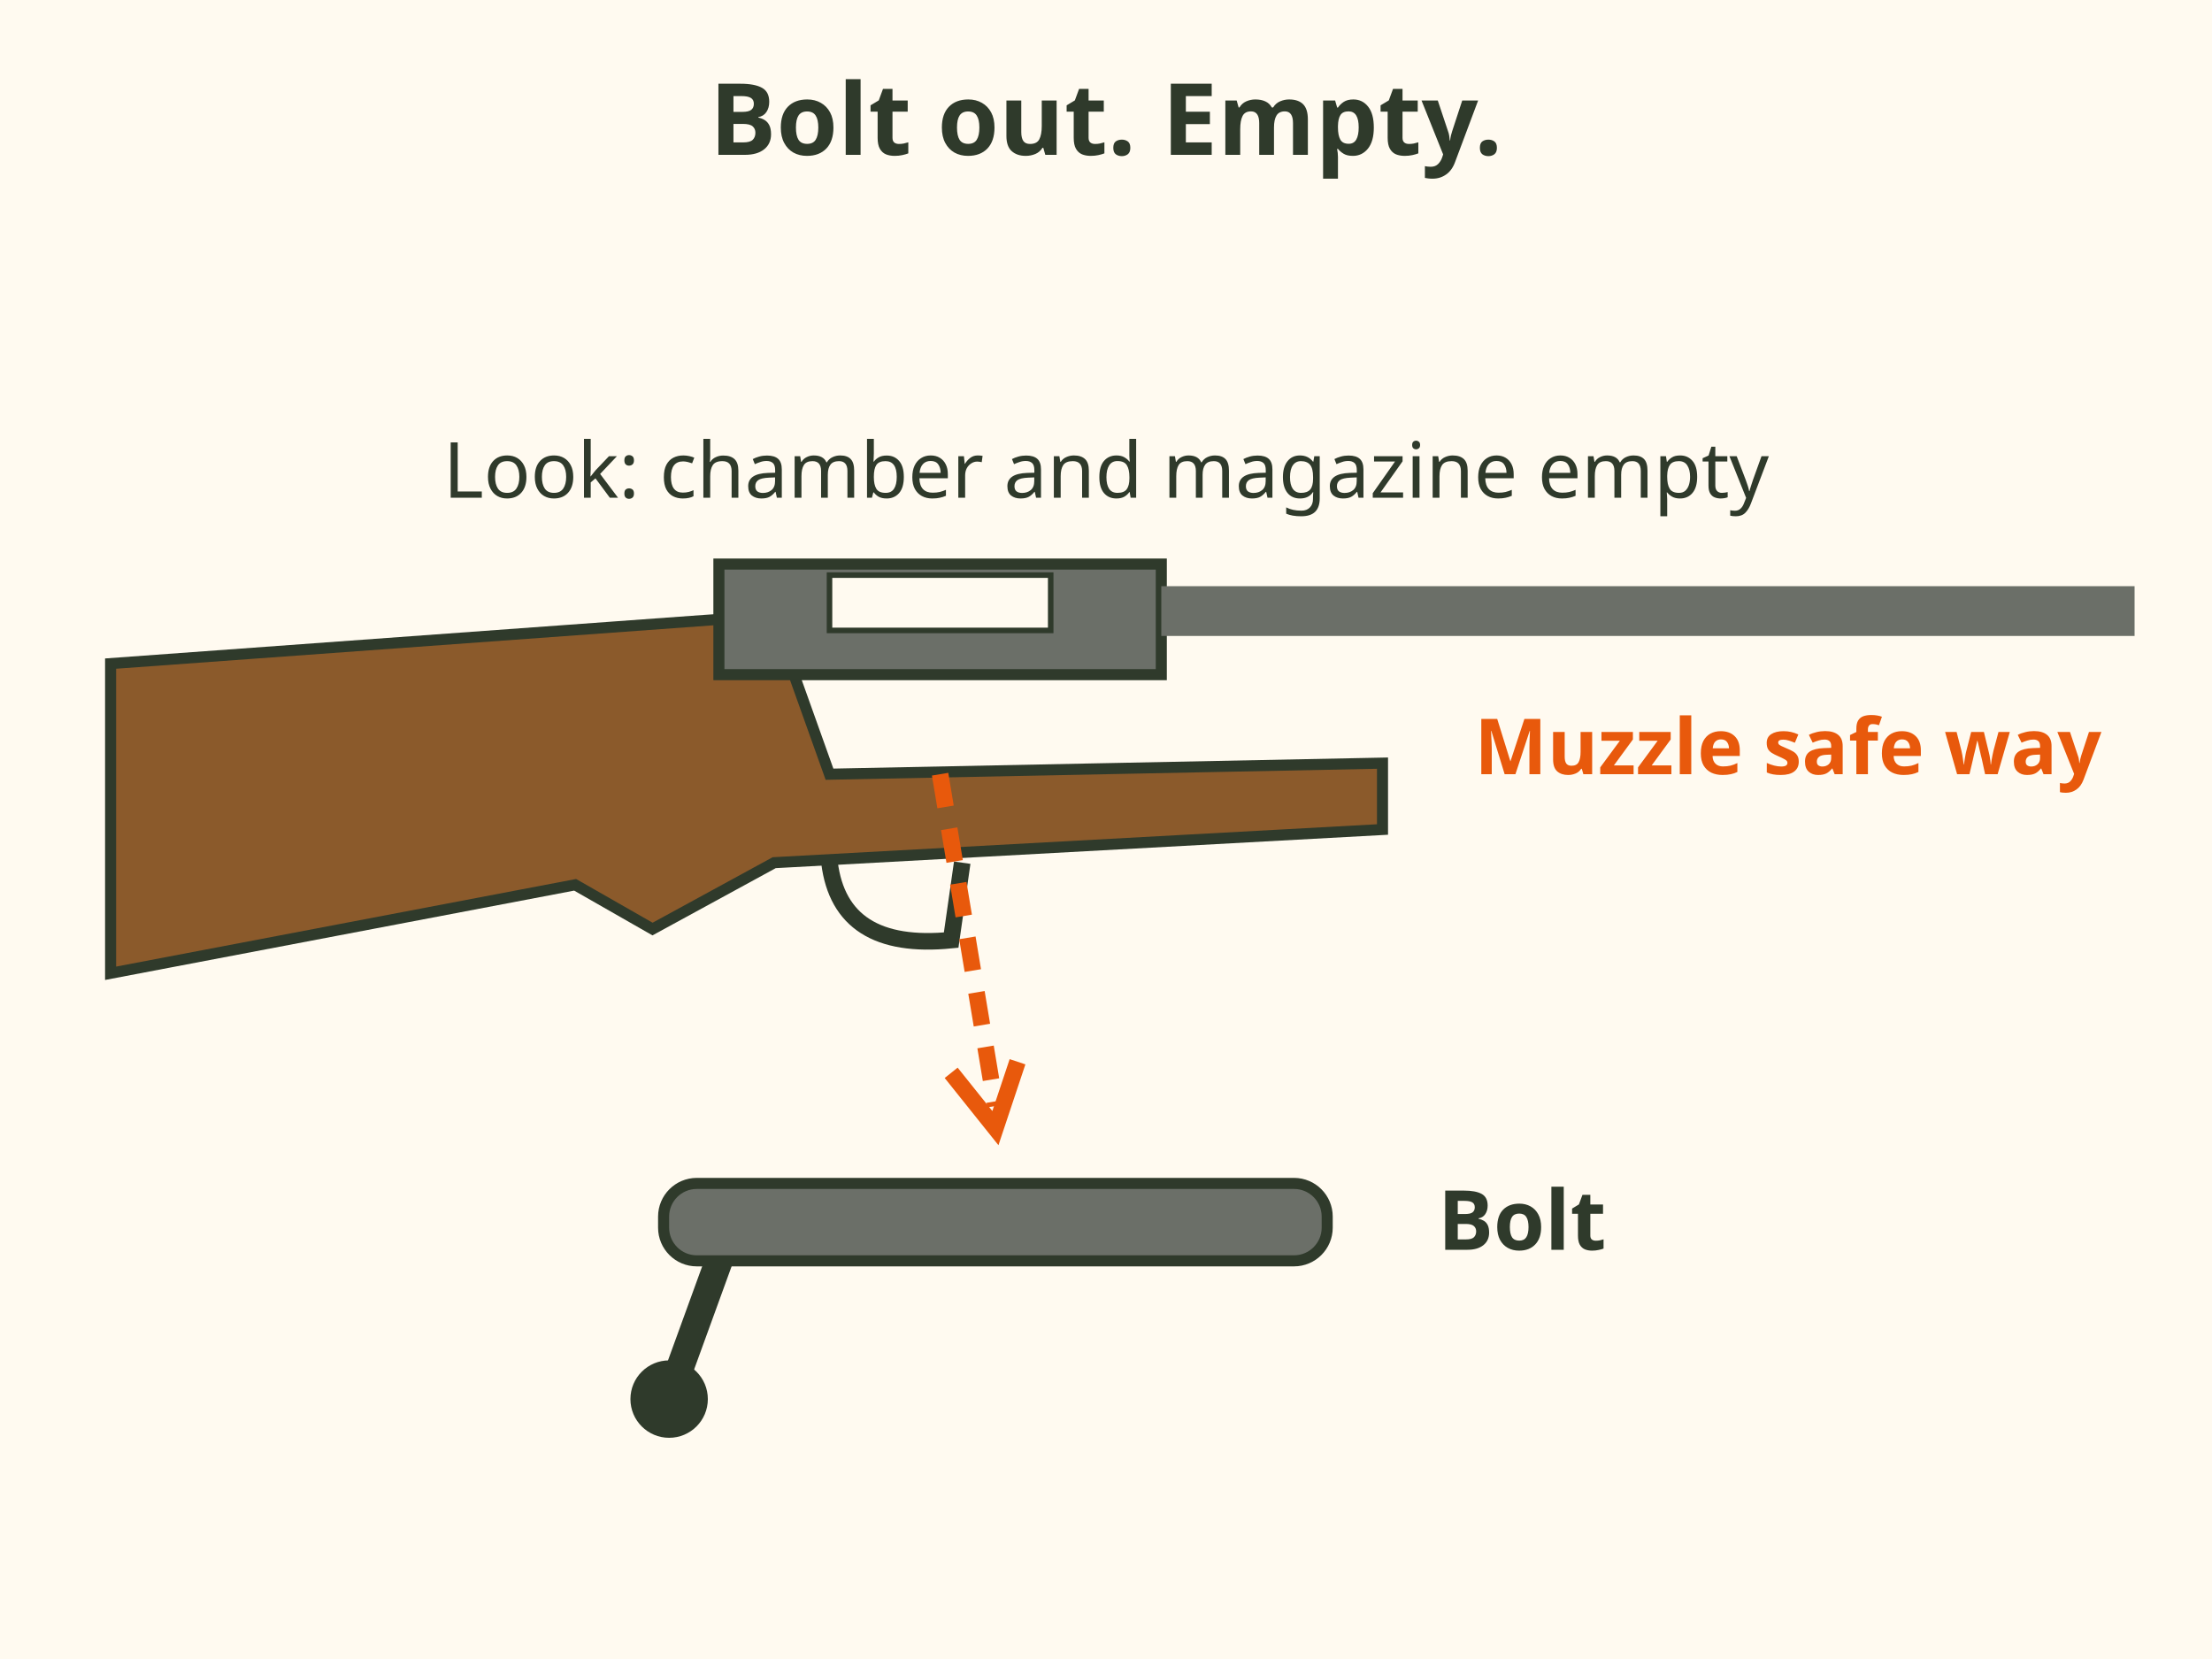
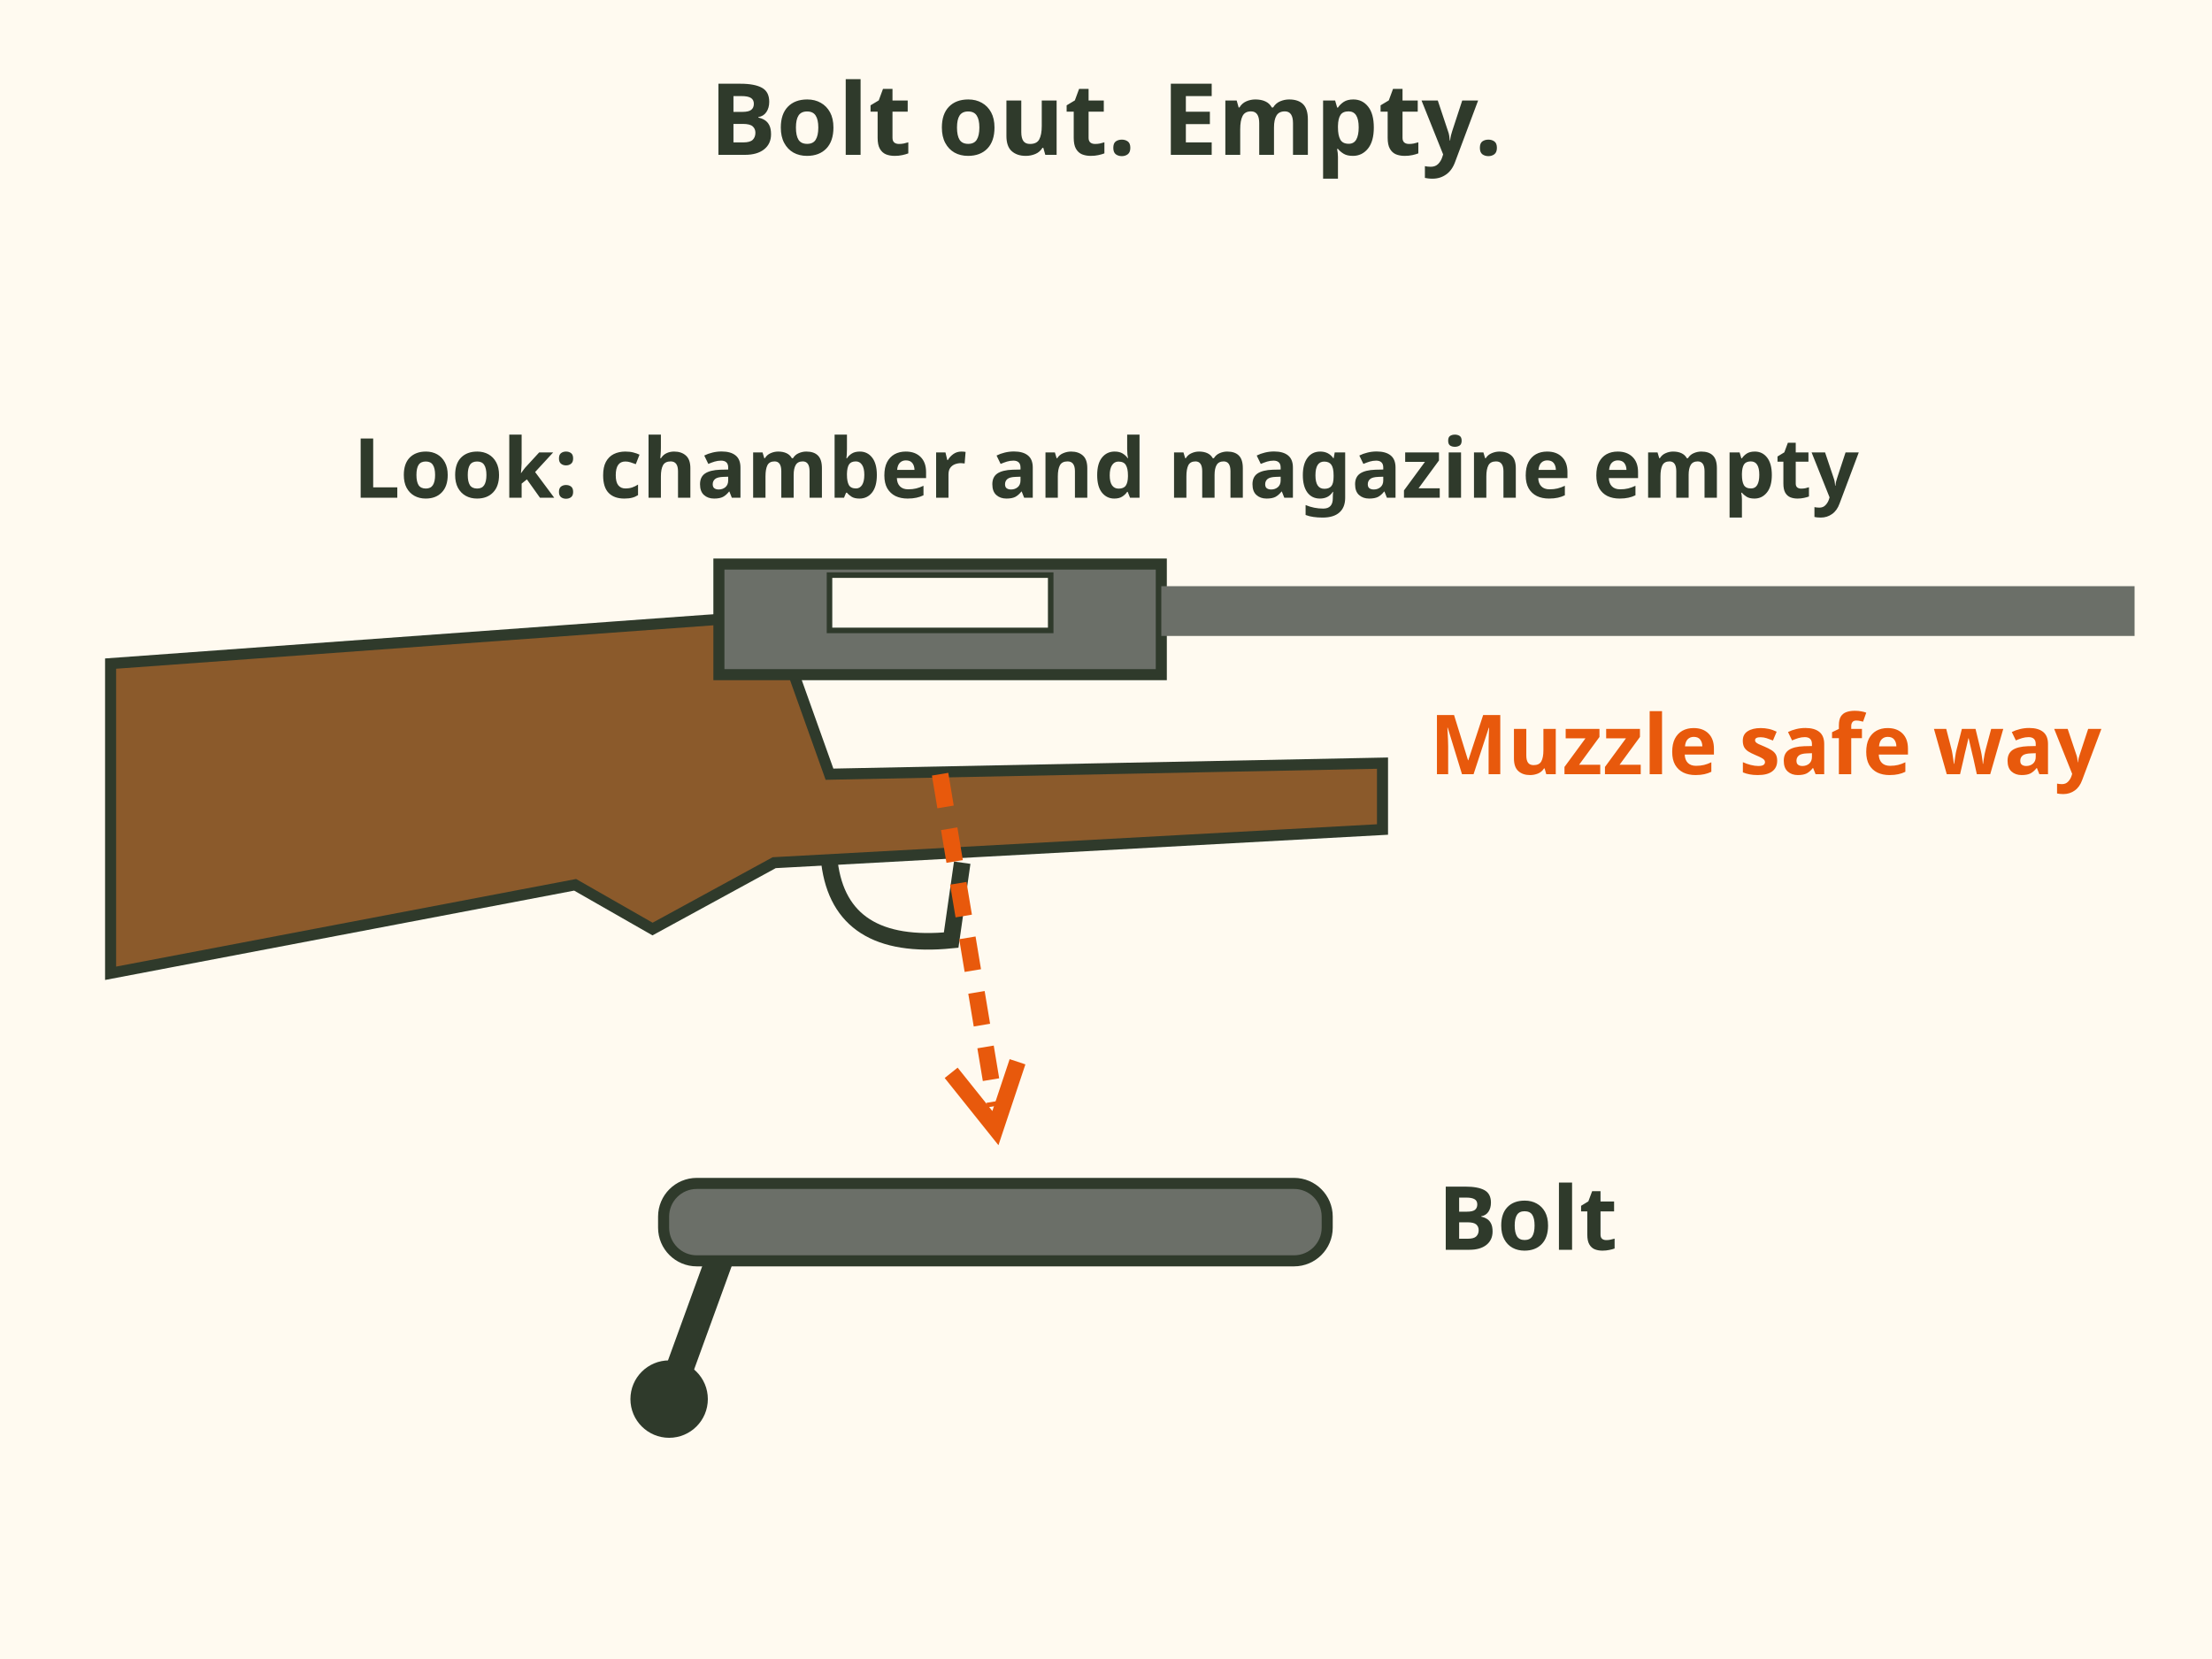
<svg xmlns="http://www.w3.org/2000/svg" viewBox="0 0 400 300" font-family="sans-serif" role="img" aria-label="Step 1: the rifle sits in a rest, pointed a safe way. The bolt is out and lies beside it. Look in the chamber and magazine well: empty.">
  <rect width="400" height="300" fill="#fffaf0" />
  <text x="200" y="28" font-size="18" font-weight="bold" fill="#2f3a2b" text-anchor="middle">Bolt out. Empty.</text>
  <path d="M20 120 L130 112 L140 112 L150 140 L250 138 L250 150 L140 156 L118 168 L104 160 L20 176 Z" fill="#8b5a2b" stroke="#2f3a2b" stroke-width="2" />
  <rect x="130" y="102" width="80" height="20" fill="#6b6f68" stroke="#2f3a2b" stroke-width="2" />
  <rect x="210" y="106" width="176" height="9" fill="#6b6f68" />
  <rect x="150" y="104" width="40" height="10" fill="#fffaf0" stroke="#2f3a2b" />
  <path d="M150 156 q 2 16 22 14 l2 -14" fill="none" stroke="#2f3a2b" stroke-width="3" />
  <rect x="120" y="214" width="120" height="14" rx="6" fill="#6b6f68" stroke="#2f3a2b" stroke-width="2" />
  <path d="M130 228 l-8 22" stroke="#2f3a2b" stroke-width="5" />
  <circle cx="121" cy="253" r="7" fill="#2f3a2b" />
  <path d="M170 140 L180 200" stroke="#e8590c" stroke-width="3" stroke-dasharray="6 4" />
  <path d="M172 194 l8 10 l4 -12" fill="none" stroke="#e8590c" stroke-width="3" />
-   <text x="260" y="226" font-size="15" font-weight="bold" fill="#2f3a2b">Bolt</text>
-   <text x="200" y="90" font-size="14" fill="#2f3a2b" text-anchor="middle">Look: chamber and magazine empty</text>
-   <text x="380" y="140" font-size="14" font-weight="bold" fill="#e8590c" text-anchor="end">Muzzle safe way</text>
+   <text x="260" y="226" font-size="16" font-weight="bold" fill="#2f3a2b">Bolt</text>
+   <text font-weight="bold" x="200" y="90" font-size="15" fill="#2f3a2b" text-anchor="middle">Look: chamber and magazine empty</text>
+   <text x="380" y="140" font-size="15" font-weight="bold" fill="#e8590c" text-anchor="end">Muzzle safe way</text>
</svg>
